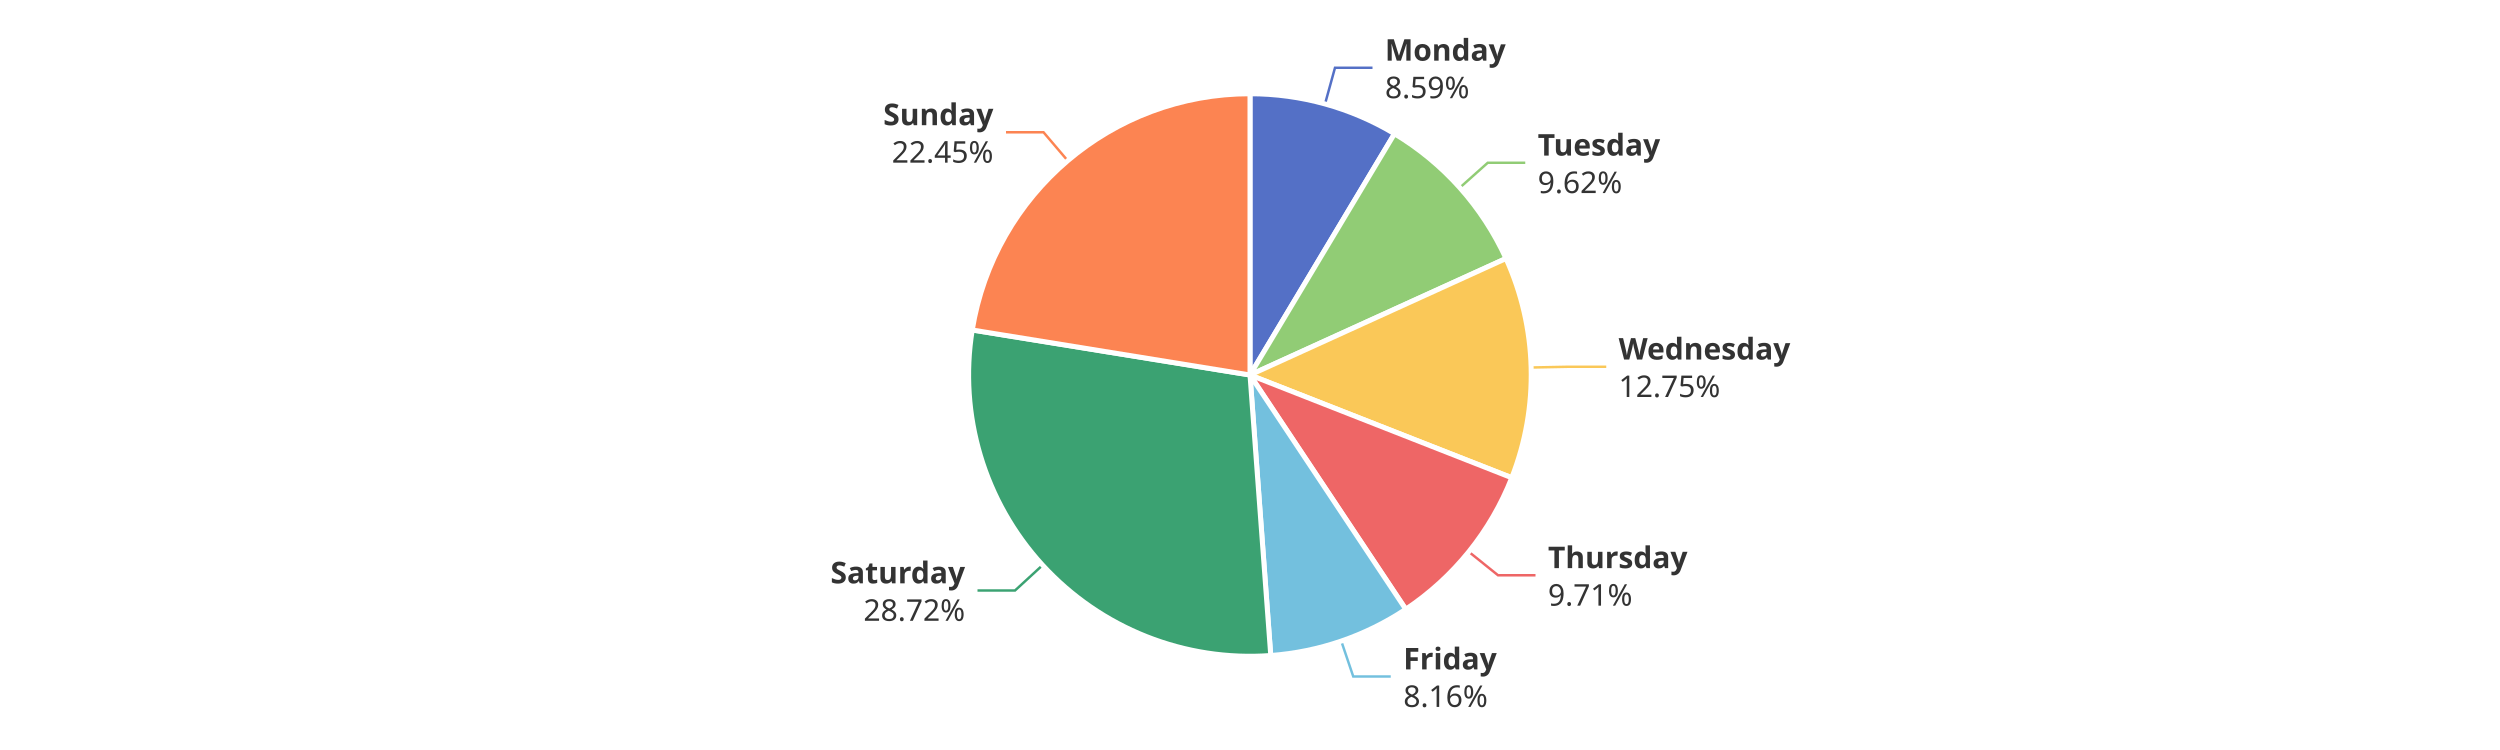
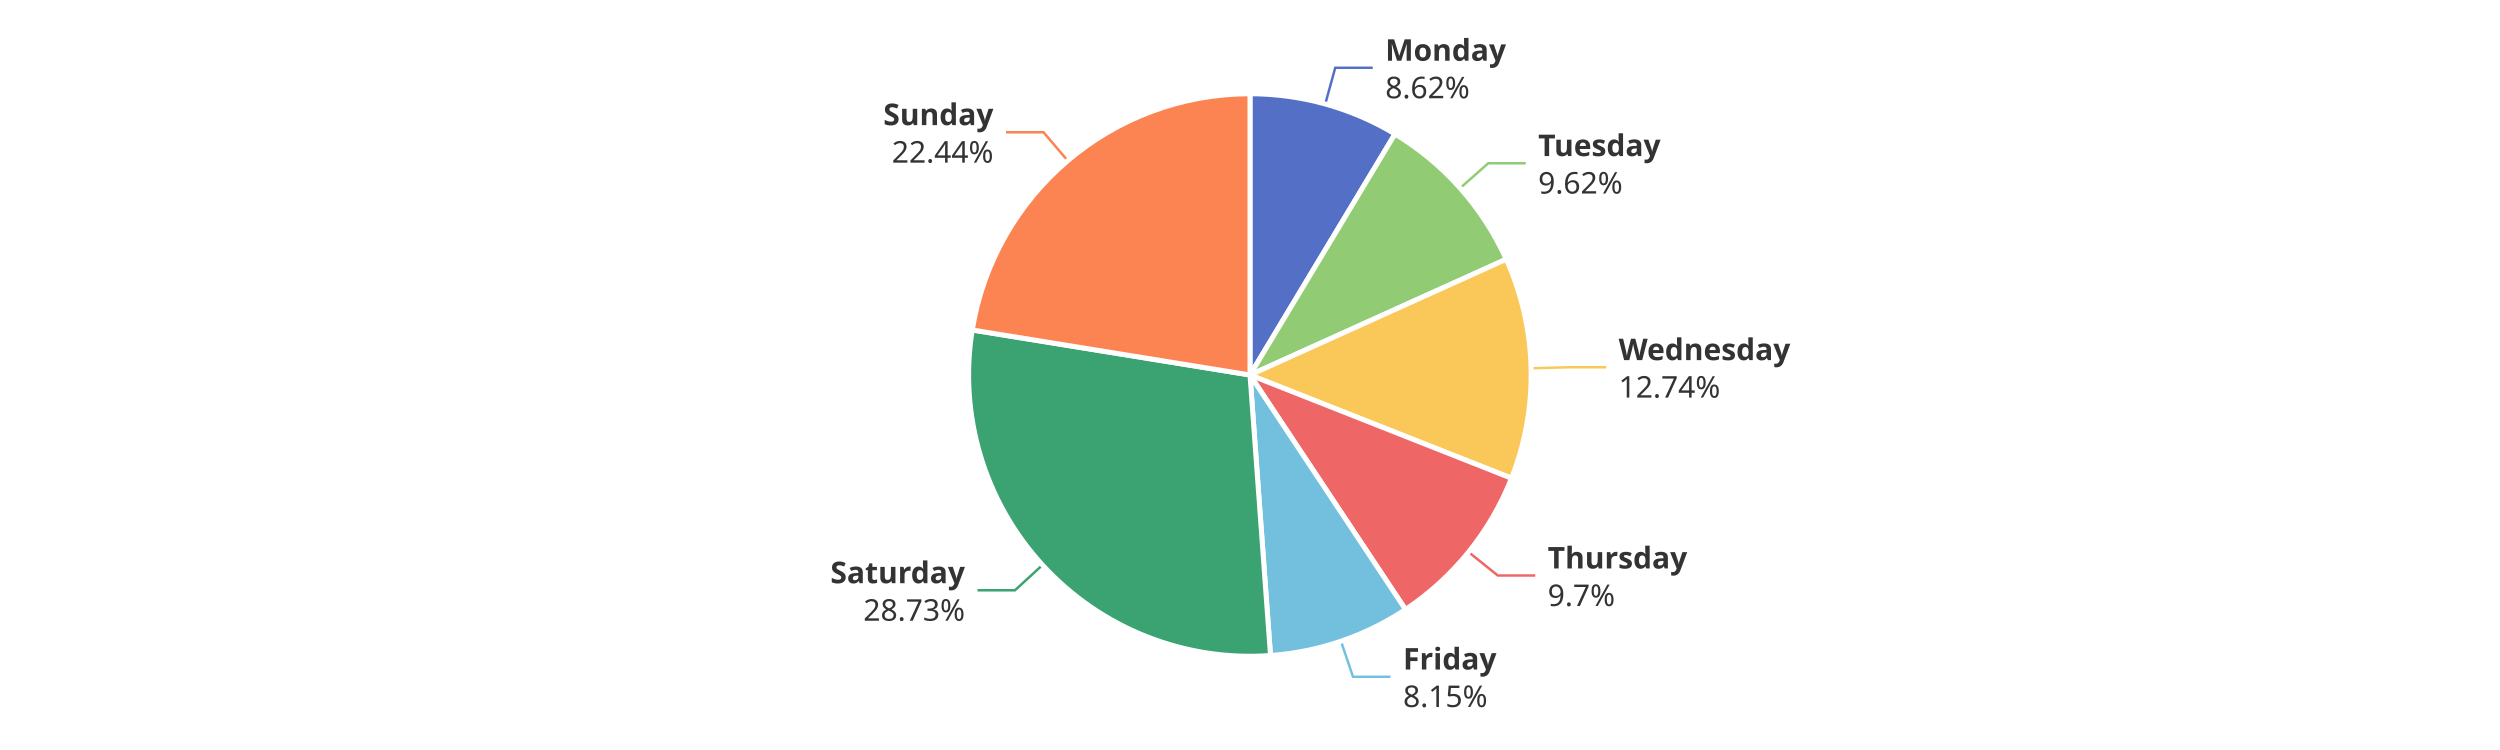
<svg xmlns="http://www.w3.org/2000/svg" width="1000" height="300" version="1.1" baseProfile="full" viewBox="0 0 1000 300">
  <rect width="1000" height="300" x="0" y="0" id="0" fill="#ffffff" />
-   <polyline points="530 41.6 534 27.1 549 27.1" fill="none" stroke="#5470c6" />
-   <polyline points="583.9 75.1 595.1 65.1 610.1 65.1" fill="none" stroke="#91cc75" />
-   <polyline points="612.5 147 627.5 146.7 642.5 146.7" fill="none" stroke="#fac858" />
-   <polyline points="587.5 220.7 599.2 230.1 614.2 230.1" fill="none" stroke="#ee6666" />
-   <polyline points="536.5 256.4 541.3 270.6 556.3 270.6" fill="none" stroke="#73c0de" />
-   <polyline points="417.1 226 406 236.2 391 236.2" fill="none" stroke="#3ba272" />
+   <polyline points="530.1 41.6 534.1 27.1 549.1 27.1" fill="none" stroke="#5470c6" />
+   <polyline points="584.1 75.2 595.3 65.3 610.3 65.3" fill="none" stroke="#91cc75" />
+   <polyline points="612.5 147.3 627.5 146.9 642.5 146.9" fill="none" stroke="#fac858" />
+   <polyline points="587.4 220.8 599.1 230.2 614.1 230.2" fill="none" stroke="#ee6666" />
+   <polyline points="536.4 256.5 541.2 270.7 556.2 270.7" fill="none" stroke="#73c0de" />
+   <polyline points="417 226 406 236.1 391 236.1" fill="none" stroke="#3ba272" />
  <polyline points="427.1 64.3 417.4 52.9 402.4 52.9" fill="none" stroke="#fc8452" />
-   <path d="M500 37.5A112.5 112.5 0 0 1 557.8 53.5L500 150Z" fill="#5470c6" stroke="#fff" stroke-width="2" stroke-linejoin="round" />
-   <path d="M557.8 53.5A112.5 112.5 0 0 1 602.4 103.4L500 150Z" fill="#91cc75" stroke="#fff" stroke-width="2" stroke-linejoin="round" />
-   <path d="M602.4 103.4A112.5 112.5 0 0 1 604.7 191.1L500 150Z" fill="#fac858" stroke="#fff" stroke-width="2" stroke-linejoin="round" />
-   <path d="M604.7 191.1A112.5 112.5 0 0 1 562.3 243.7L500 150Z" fill="#ee6666" stroke="#fff" stroke-width="2" stroke-linejoin="round" />
-   <path d="M562.3 243.7A112.5 112.5 0 0 1 508.3 262.2L500 150Z" fill="#73c0de" stroke="#fff" stroke-width="2" stroke-linejoin="round" />
-   <path d="M508.3 262.2A112.5 112.5 0 0 1 388.9 132L500 150Z" fill="#3ba272" stroke="#fff" stroke-width="2" stroke-linejoin="round" />
+   <path d="M500 37.5A112.5 112.5 0 0 1 558 53.6L500 150Z" fill="#5470c6" stroke="#fff" stroke-width="2" stroke-linejoin="round" />
+   <path d="M558 53.6A112.5 112.5 0 0 1 602.5 103.7L500 150Z" fill="#91cc75" stroke="#fff" stroke-width="2" stroke-linejoin="round" />
+   <path d="M602.5 103.7A112.5 112.5 0 0 1 604.6 191.3L500 150Z" fill="#fac858" stroke="#fff" stroke-width="2" stroke-linejoin="round" />
+   <path d="M604.6 191.3A112.5 112.5 0 0 1 562.2 243.8L500 150Z" fill="#ee6666" stroke="#fff" stroke-width="2" stroke-linejoin="round" />
+   <path d="M562.2 243.8A112.5 112.5 0 0 1 508.2 262.2L500 150Z" fill="#73c0de" stroke="#fff" stroke-width="2" stroke-linejoin="round" />
+   <path d="M508.2 262.2A112.5 112.5 0 0 1 388.9 132L500 150Z" fill="#3ba272" stroke="#fff" stroke-width="2" stroke-linejoin="round" />
  <path d="M388.9 132A112.5 112.5 0 0 1 500 37.5L500 150Z" fill="#fc8452" stroke="#fff" stroke-width="2" stroke-linejoin="round" />
-   <path d="M0 -15l42.8 0l0 30l-42.8 0Z" transform="translate(553.9881 27.1136)" fill="none" />
-   <text dominant-baseline="central" text-anchor="start" style="font-size:12px;font-family:sans-serif;font-weight:bold;" y="-7.5" transform="translate(553.9881 27.1136)" fill="#333" stroke="rgb(255,255,255)" stroke-width="2" paint-order="stroke" stroke-miterlimit="2">Monday</text>
-   <text dominant-baseline="central" text-anchor="start" style="font-size:12px;font-family:sans-serif;" y="7.5" transform="translate(553.9881 27.1136)" fill="#333" stroke="rgb(255,255,255)" stroke-width="2" paint-order="stroke" stroke-miterlimit="2">8.59%</text>
-   <path d="M0 -15l46.2 0l0 30l-46.2 0Z" transform="translate(615.1003 65.0755)" fill="none" />
-   <text dominant-baseline="central" text-anchor="start" style="font-size:12px;font-family:sans-serif;font-weight:bold;" y="-7.5" transform="translate(615.1003 65.0755)" fill="#333" stroke="rgb(255,255,255)" stroke-width="2" paint-order="stroke" stroke-miterlimit="2">Tuesday</text>
-   <text dominant-baseline="central" text-anchor="start" style="font-size:12px;font-family:sans-serif;" y="7.5" transform="translate(615.1003 65.0755)" fill="#333" stroke="rgb(255,255,255)" stroke-width="2" paint-order="stroke" stroke-miterlimit="2">9.62%</text>
-   <path d="M0 -15l63.6 0l0 30l-63.6 0Z" transform="translate(647.4561 146.6561)" fill="none" />
-   <text dominant-baseline="central" text-anchor="start" style="font-size:12px;font-family:sans-serif;font-weight:bold;" y="-7.5" transform="translate(647.4561 146.6561)" fill="#333" stroke="rgb(255,255,255)" stroke-width="2" paint-order="stroke" stroke-miterlimit="2">Wednesday</text>
-   <text dominant-baseline="central" text-anchor="start" style="font-size:12px;font-family:sans-serif;" y="7.5" transform="translate(647.4561 146.6561)" fill="#333" stroke="rgb(255,255,255)" stroke-width="2" paint-order="stroke" stroke-miterlimit="2">12.75%</text>
-   <path d="M0 -15l50.2 0l0 30l-50.2 0Z" transform="translate(619.1965 230.1018)" fill="none" />
-   <text dominant-baseline="central" text-anchor="start" style="font-size:12px;font-family:sans-serif;font-weight:bold;" y="-7.5" transform="translate(619.1965 230.1018)" fill="#333" stroke="rgb(255,255,255)" stroke-width="2" paint-order="stroke" stroke-miterlimit="2">Thursday</text>
-   <text dominant-baseline="central" text-anchor="start" style="font-size:12px;font-family:sans-serif;" y="7.5" transform="translate(619.1965 230.1018)" fill="#333" stroke="rgb(255,255,255)" stroke-width="2" paint-order="stroke" stroke-miterlimit="2">9.71%</text>
-   <path d="M0 -15l34.2 0l0 30l-34.2 0Z" transform="translate(561.3334 270.6143)" fill="none" />
-   <text dominant-baseline="central" text-anchor="start" style="font-size:12px;font-family:sans-serif;font-weight:bold;" y="-7.5" transform="translate(561.3334 270.6143)" fill="#333" stroke="rgb(255,255,255)" stroke-width="2" paint-order="stroke" stroke-miterlimit="2">Friday</text>
-   <text dominant-baseline="central" text-anchor="start" style="font-size:12px;font-family:sans-serif;" y="7.5" transform="translate(561.3334 270.6143)" fill="#333" stroke="rgb(255,255,255)" stroke-width="2" paint-order="stroke" stroke-miterlimit="2">8.16%</text>
-   <path d="M-48.2 -15l48.2 0l0 30l-48.2 0Z" transform="translate(386.0283 236.1718)" fill="none" />
-   <text dominant-baseline="central" text-anchor="end" style="font-size:12px;font-family:sans-serif;font-weight:bold;" y="-7.5" transform="translate(386.0283 236.1718)" fill="#333" stroke="rgb(255,255,255)" stroke-width="2" paint-order="stroke" stroke-miterlimit="2">Saturday</text>
-   <text dominant-baseline="central" text-anchor="end" style="font-size:12px;font-family:sans-serif;" y="7.5" transform="translate(386.0283 236.1718)" fill="#333" stroke="rgb(255,255,255)" stroke-width="2" paint-order="stroke" stroke-miterlimit="2">28.72%</text>
-   <path d="M-40.9 -15l40.9 0l0 30l-40.9 0Z" transform="translate(397.3546 52.9125)" fill="none" />
-   <text dominant-baseline="central" text-anchor="end" style="font-size:12px;font-family:sans-serif;font-weight:bold;" y="-7.5" transform="translate(397.3546 52.9125)" fill="#333" stroke="rgb(255,255,255)" stroke-width="2" paint-order="stroke" stroke-miterlimit="2">Sunday</text>
-   <text dominant-baseline="central" text-anchor="end" style="font-size:12px;font-family:sans-serif;" y="7.5" transform="translate(397.3546 52.9125)" fill="#333" stroke="rgb(255,255,255)" stroke-width="2" paint-order="stroke" stroke-miterlimit="2">22.45%</text>
+   <path d="M0 -15l42.8 0l0 30l-42.8 0Z" transform="translate(554.1105 27.1476)" fill="none" />
+   <text dominant-baseline="central" text-anchor="start" style="font-size:12px;font-family:sans-serif;font-weight:bold;" y="-7.5" transform="translate(554.1105 27.1476)" fill="#333" stroke="rgb(255,255,255)" stroke-width="2" paint-order="stroke" stroke-miterlimit="2">Monday</text>
+   <text dominant-baseline="central" text-anchor="start" style="font-size:12px;font-family:sans-serif;" y="7.5" transform="translate(554.1105 27.1476)" fill="#333" stroke="rgb(255,255,255)" stroke-width="2" paint-order="stroke" stroke-miterlimit="2">8.62%</text>
+   <path d="M0 -15l46.2 0l0 30l-46.2 0Z" transform="translate(615.2745 65.271)" fill="none" />
+   <text dominant-baseline="central" text-anchor="start" style="font-size:12px;font-family:sans-serif;font-weight:bold;" y="-7.5" transform="translate(615.2745 65.271)" fill="#333" stroke="rgb(255,255,255)" stroke-width="2" paint-order="stroke" stroke-miterlimit="2">Tuesday</text>
+   <text dominant-baseline="central" text-anchor="start" style="font-size:12px;font-family:sans-serif;" y="7.5" transform="translate(615.2745 65.271)" fill="#333" stroke="rgb(255,255,255)" stroke-width="2" paint-order="stroke" stroke-miterlimit="2">9.62%</text>
+   <path d="M0 -15l63.6 0l0 30l-63.6 0Z" transform="translate(647.4622 146.8957)" fill="none" />
+   <text dominant-baseline="central" text-anchor="start" style="font-size:12px;font-family:sans-serif;font-weight:bold;" y="-7.5" transform="translate(647.4622 146.8957)" fill="#333" stroke="rgb(255,255,255)" stroke-width="2" paint-order="stroke" stroke-miterlimit="2">Wednesday</text>
+   <text dominant-baseline="central" text-anchor="start" style="font-size:12px;font-family:sans-serif;" y="7.5" transform="translate(647.4622 146.8957)" fill="#333" stroke="rgb(255,255,255)" stroke-width="2" paint-order="stroke" stroke-miterlimit="2">12.74%</text>
+   <path d="M0 -15l50.2 0l0 30l-50.2 0Z" transform="translate(619.0848 230.2399)" fill="none" />
+   <text dominant-baseline="central" text-anchor="start" style="font-size:12px;font-family:sans-serif;font-weight:bold;" y="-7.5" transform="translate(619.0848 230.2399)" fill="#333" stroke="rgb(255,255,255)" stroke-width="2" paint-order="stroke" stroke-miterlimit="2">Thursday</text>
+   <text dominant-baseline="central" text-anchor="start" style="font-size:12px;font-family:sans-serif;" y="7.5" transform="translate(619.0848 230.2399)" fill="#333" stroke="rgb(255,255,255)" stroke-width="2" paint-order="stroke" stroke-miterlimit="2">9.7%</text>
+   <path d="M0 -15l34.2 0l0 30l-34.2 0Z" transform="translate(561.2276 270.6505)" fill="none" />
+   <text dominant-baseline="central" text-anchor="start" style="font-size:12px;font-family:sans-serif;font-weight:bold;" y="-7.5" transform="translate(561.2276 270.6505)" fill="#333" stroke="rgb(255,255,255)" stroke-width="2" paint-order="stroke" stroke-miterlimit="2">Friday</text>
+   <text dominant-baseline="central" text-anchor="start" style="font-size:12px;font-family:sans-serif;" y="7.5" transform="translate(561.2276 270.6505)" fill="#333" stroke="rgb(255,255,255)" stroke-width="2" paint-order="stroke" stroke-miterlimit="2">8.15%</text>
+   <path d="M-48.2 -15l48.2 0l0 30l-48.2 0Z" transform="translate(385.987 236.1267)" fill="none" />
+   <text dominant-baseline="central" text-anchor="end" style="font-size:12px;font-family:sans-serif;font-weight:bold;" y="-7.5" transform="translate(385.987 236.1267)" fill="#333" stroke="rgb(255,255,255)" stroke-width="2" paint-order="stroke" stroke-miterlimit="2">Saturday</text>
+   <text dominant-baseline="central" text-anchor="end" style="font-size:12px;font-family:sans-serif;" y="7.5" transform="translate(385.987 236.1267)" fill="#333" stroke="rgb(255,255,255)" stroke-width="2" paint-order="stroke" stroke-miterlimit="2">28.73%</text>
+   <path d="M-40.9 -15l40.9 0l0 30l-40.9 0Z" transform="translate(397.3714 52.8982)" fill="none" />
+   <text dominant-baseline="central" text-anchor="end" style="font-size:12px;font-family:sans-serif;font-weight:bold;" y="-7.5" transform="translate(397.3714 52.8982)" fill="#333" stroke="rgb(255,255,255)" stroke-width="2" paint-order="stroke" stroke-miterlimit="2">Sunday</text>
+   <text dominant-baseline="central" text-anchor="end" style="font-size:12px;font-family:sans-serif;" y="7.5" transform="translate(397.3714 52.8982)" fill="#333" stroke="rgb(255,255,255)" stroke-width="2" paint-order="stroke" stroke-miterlimit="2">22.44%</text>
</svg>
